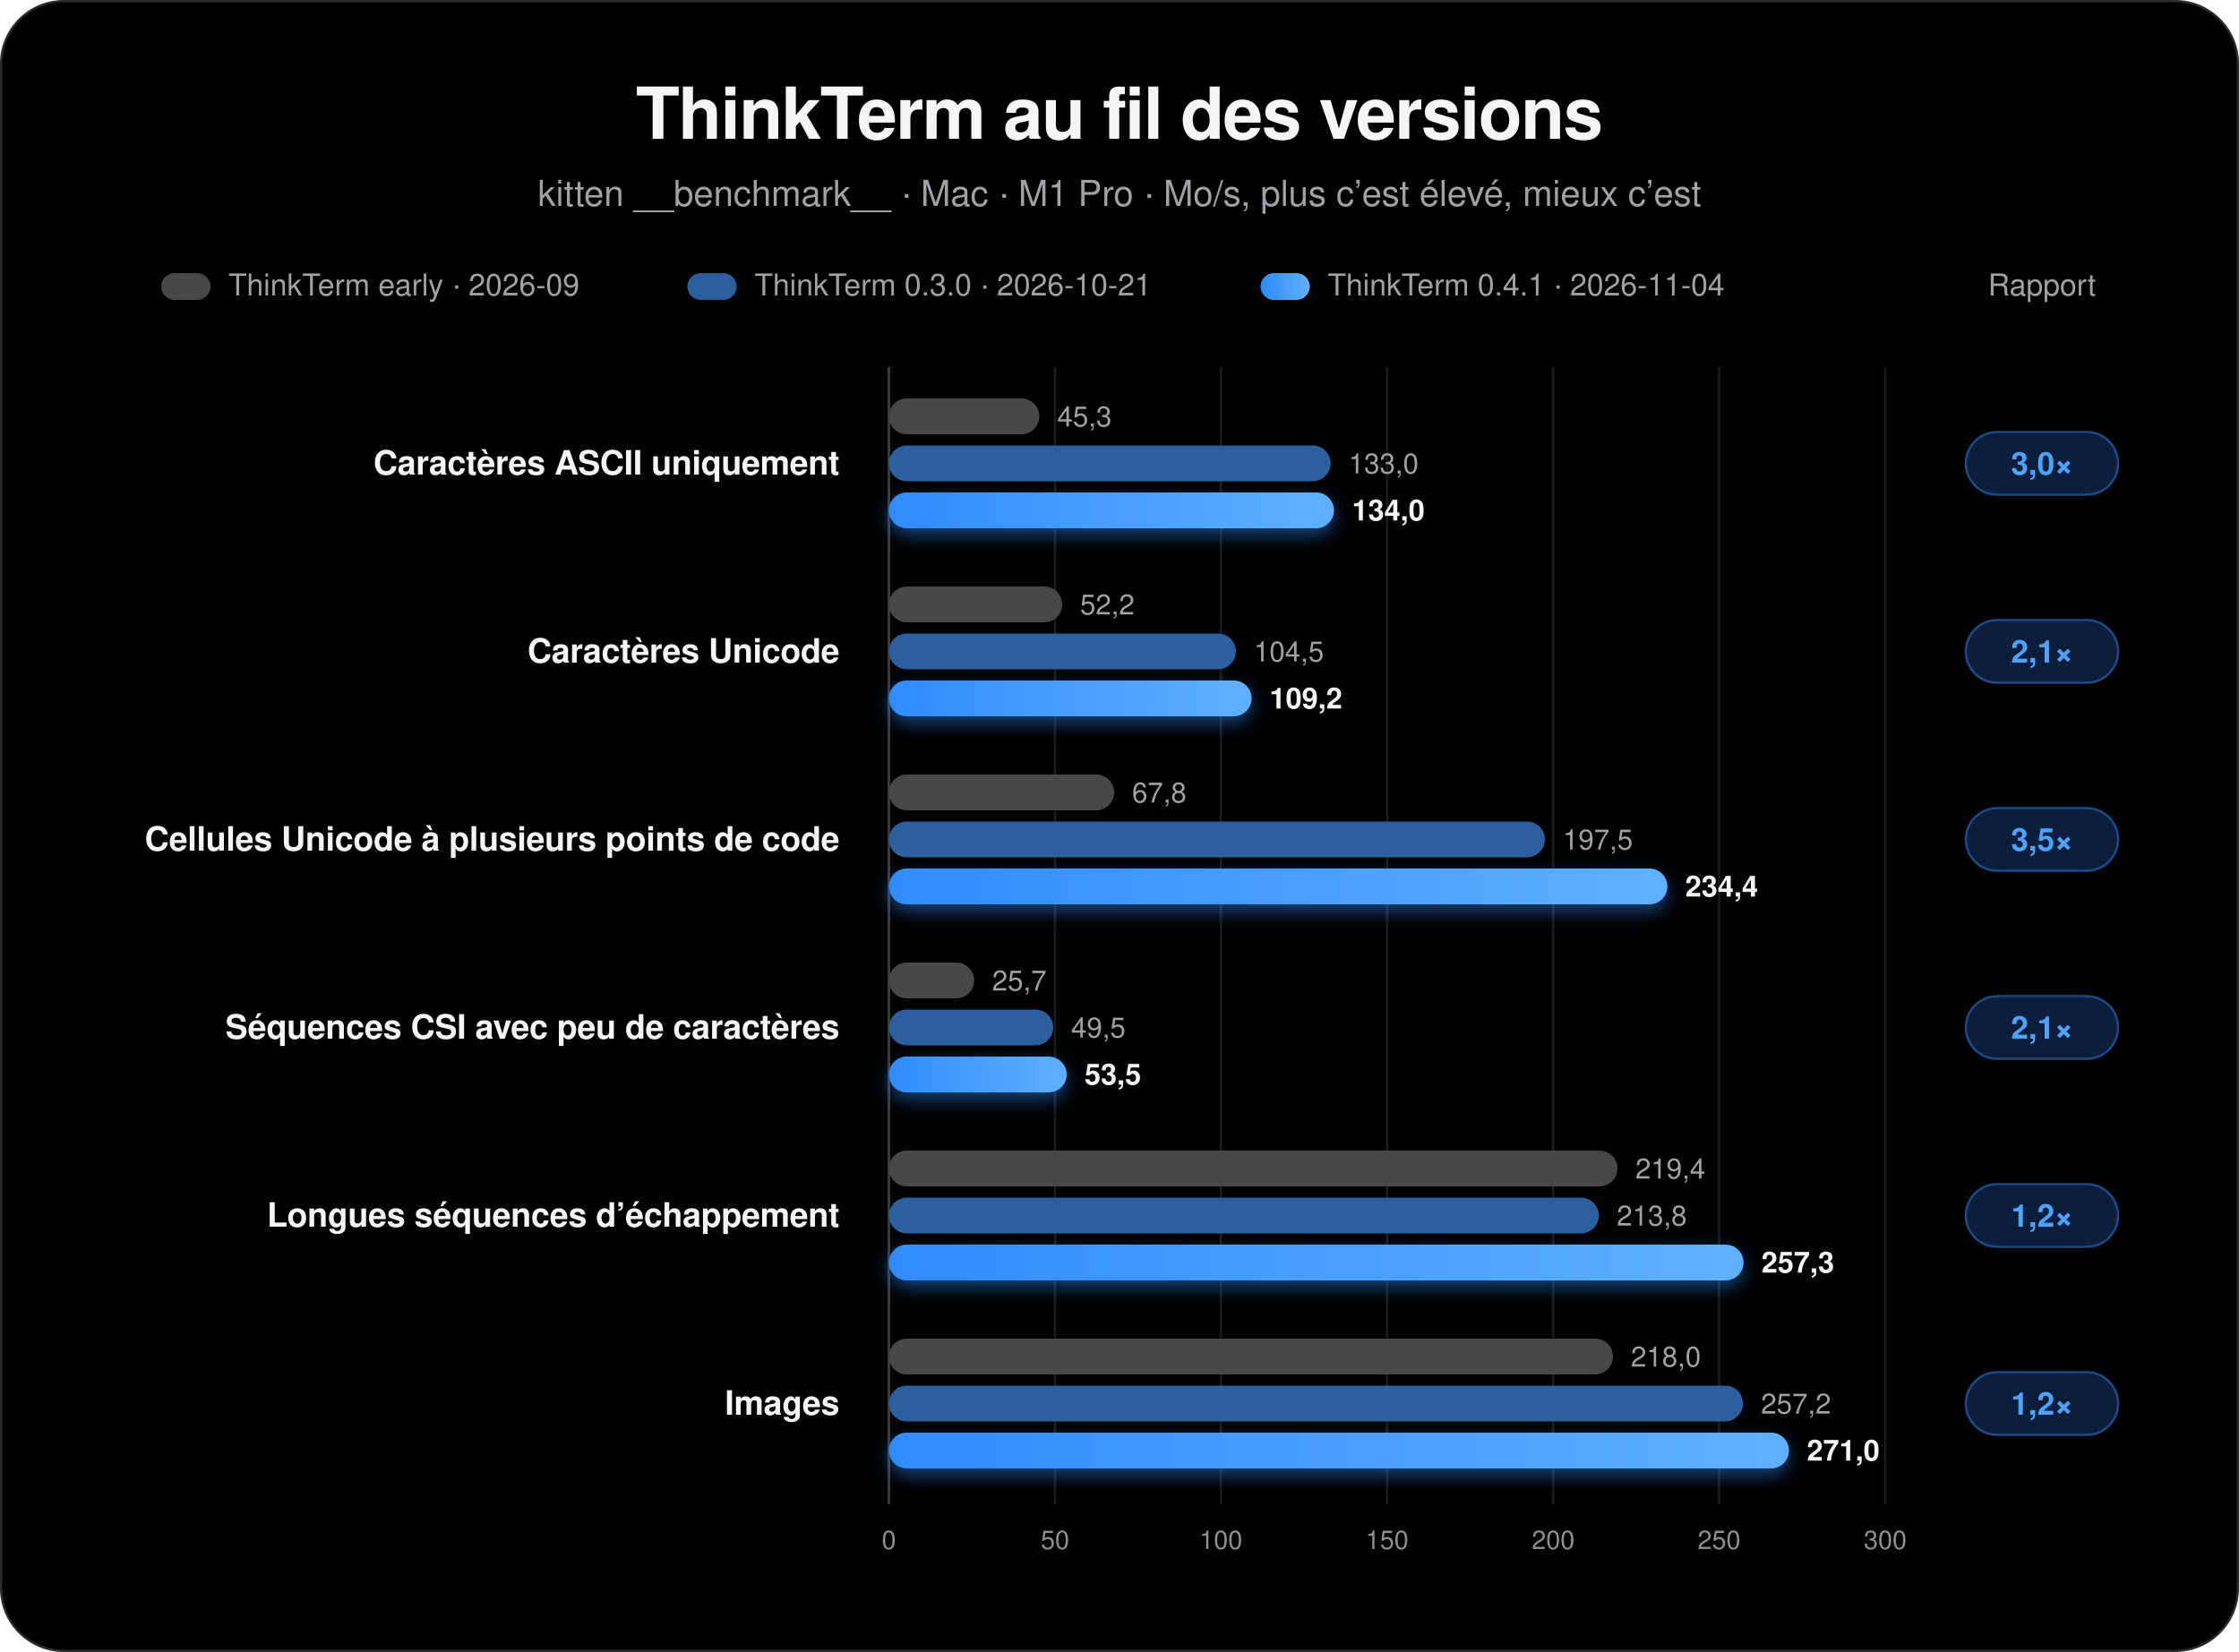
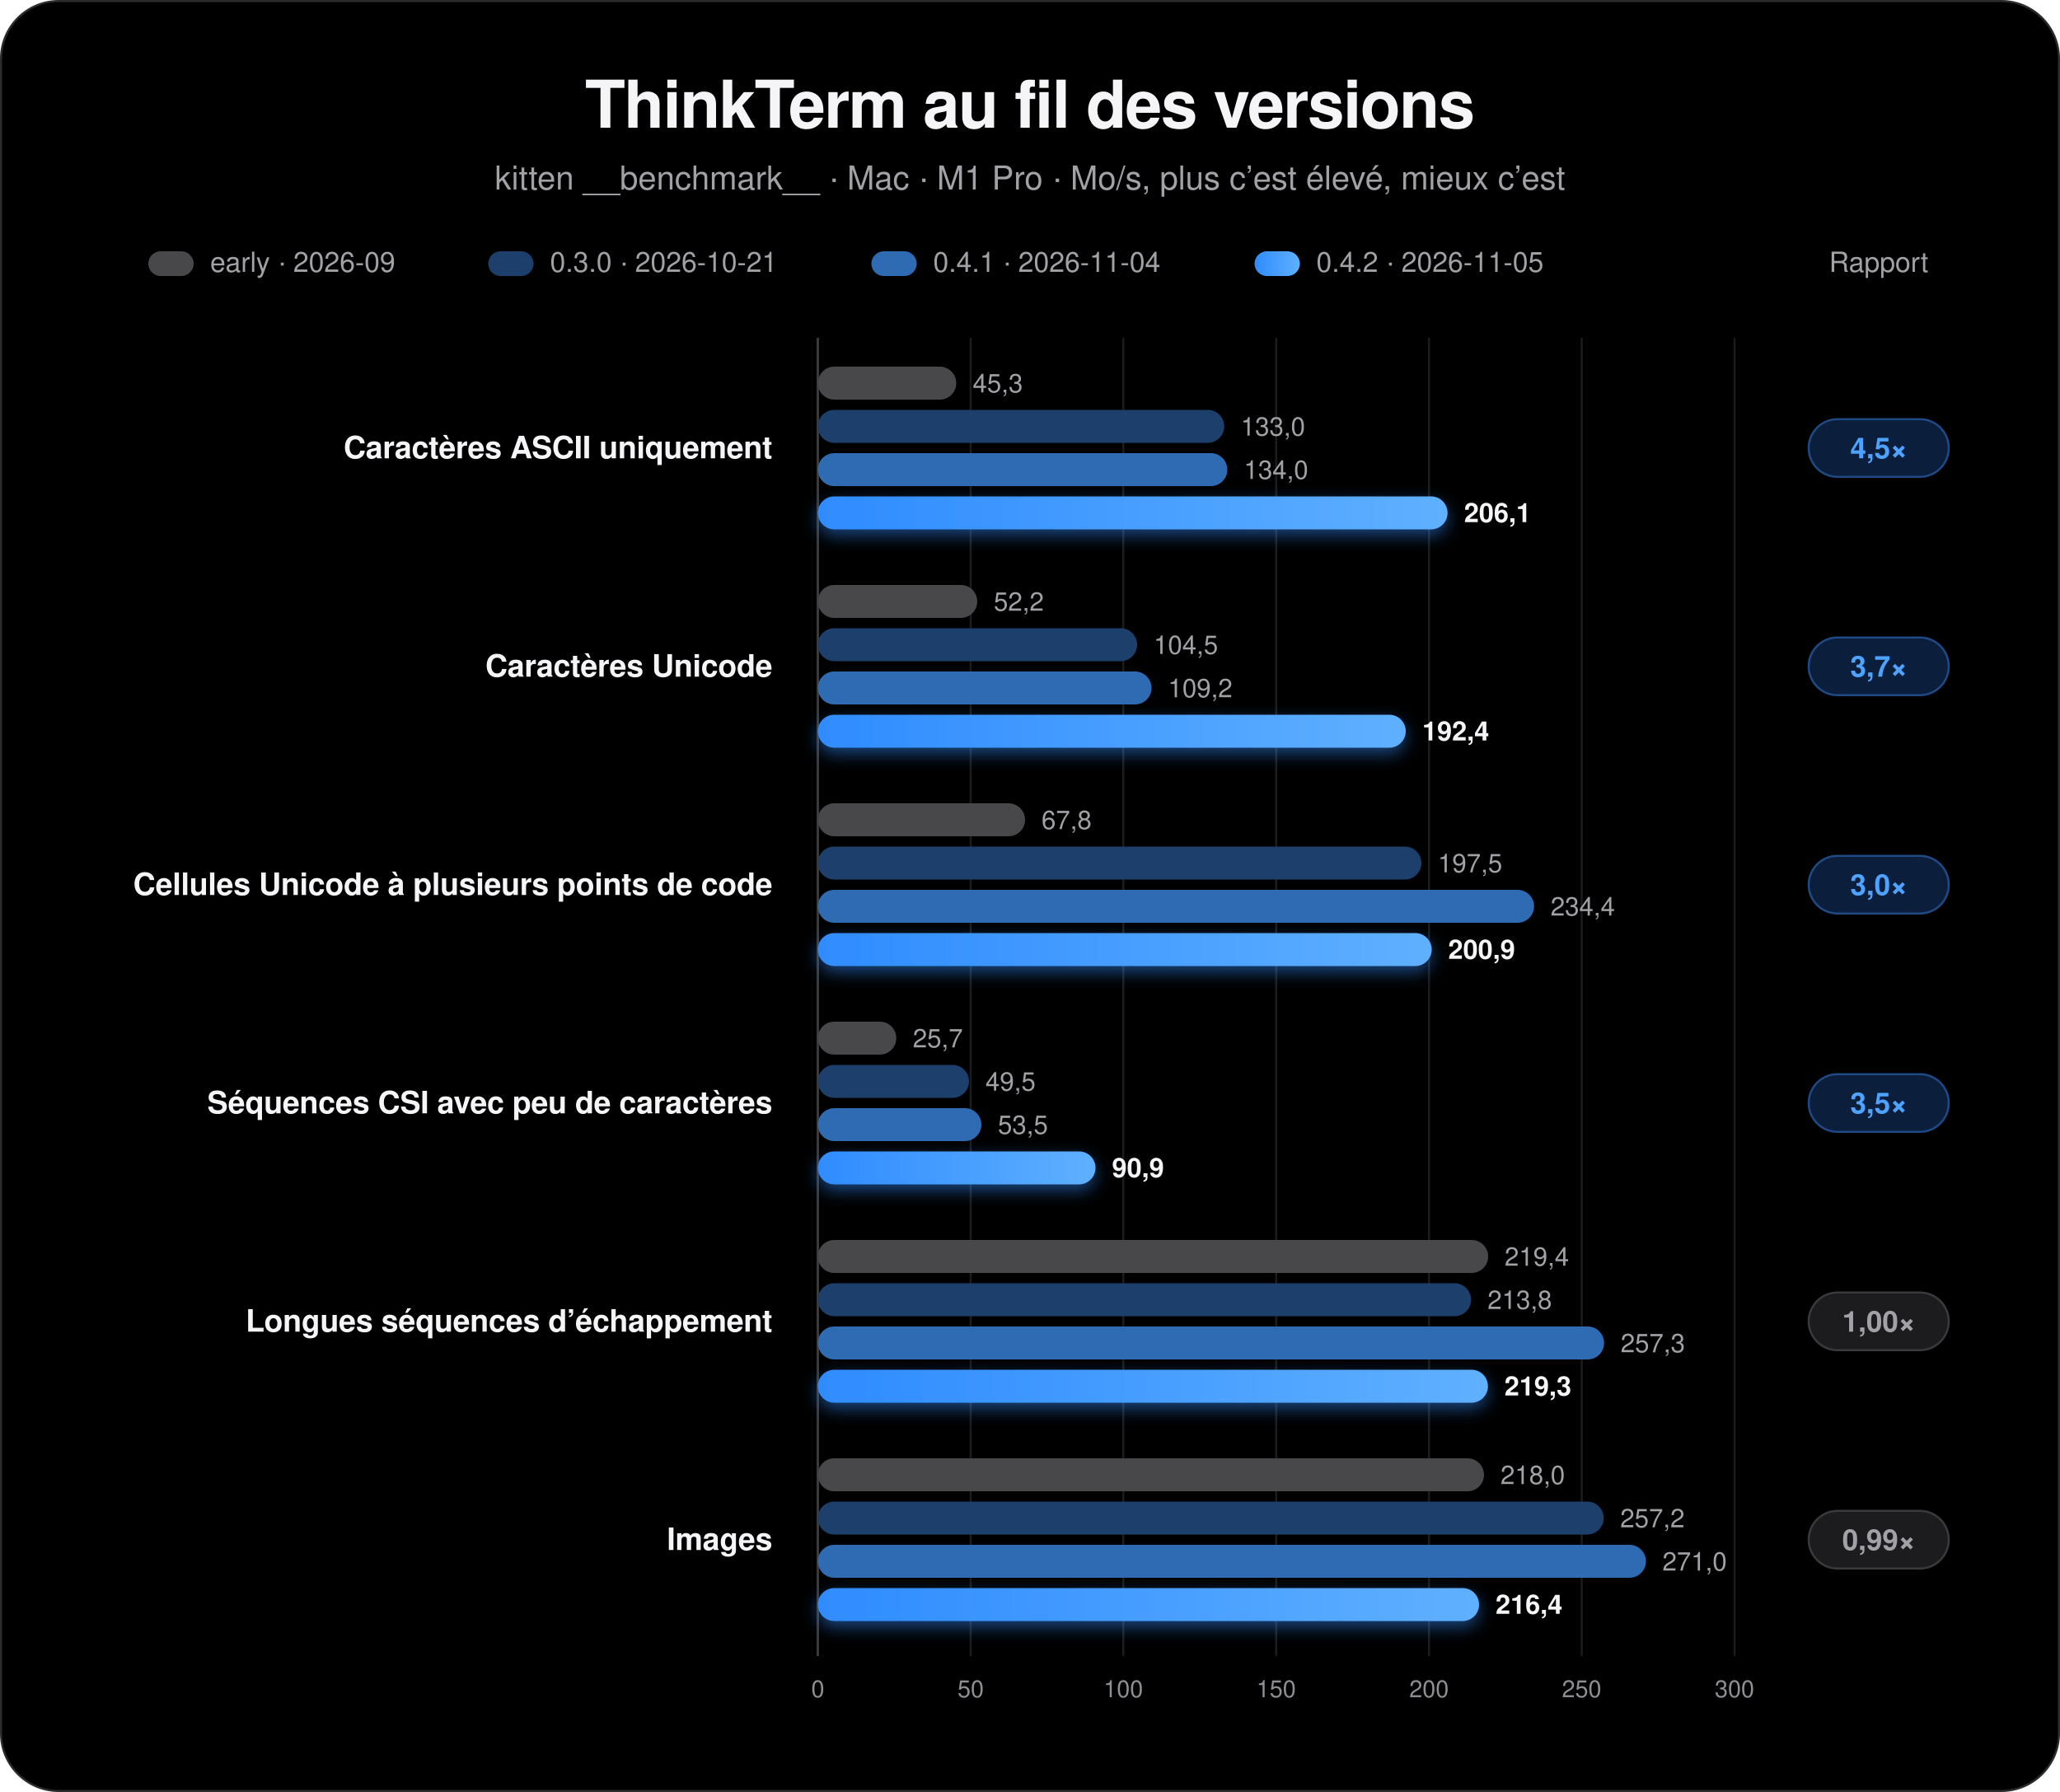
- <svg xmlns="http://www.w3.org/2000/svg" viewBox="0 0 1000 738" width="1000" height="738" role="img" aria-labelledby="t d">
+ <svg xmlns="http://www.w3.org/2000/svg" viewBox="0 0 1000 870" width="1000" height="870" role="img" aria-labelledby="t d">
  <defs>
    <linearGradient id="ours" x1="0" y1="0" x2="1" y2="0">
      <stop offset="0" stop-color="#2f8cff" />
      <stop offset="1" stop-color="#5fb0ff" />
    </linearGradient>
    <filter id="glow" x="-10%" y="-80%" width="120%" height="300%">
      <feDropShadow dx="0" dy="3" stdDeviation="4" flood-color="#2f8cff" flood-opacity="0.5" />
    </filter>
  </defs>
  <style>
text { font-family: -apple-system, BlinkMacSystemFont, 'SF Pro Display', 'SF Pro Text', 'Segoe UI', 'Helvetica Neue', Helvetica, Arial, sans-serif; fill: #f5f5f7; }
.headline { font-size: 32px; font-weight: 700; letter-spacing: -0.6px; }
.subhead { font-size: 16px; fill: #a1a1a6; }
.label { font-size: 15px; font-weight: 600; letter-spacing: -0.1px; }
.legend { font-size: 13.5px; font-weight: 500; fill: #a1a1a6; }
.val-ours { font-size: 13px; font-weight: 700; }
.val-theirs { font-size: 12.5px; font-weight: 500; fill: #a1a1a6; }
.tick { font-size: 11.5px; fill: #8e8e93; }
.caption { font-size: 13px; font-weight: 500; fill: #8e8e93; }
.grid { stroke: #1c1c1e; stroke-width: 1; }
.axis { stroke: #3a3a3c; stroke-width: 1.2; }
.ours { fill: url(#ours); }
.ours-bar { fill: url(#ours); filter: url(#glow); }
.theirs { fill: #48484a; }
- .mid { fill: #2c5f9e; }
+ .mid0 { fill: #1d3f6b; }
+ .mid1 { fill: #2f6bb3; }
.win { fill: #0b1f3d; stroke: #1f4a85; }
.win-t { font-size: 14px; font-weight: 700; fill: #4da3ff; }
.even { fill: #1c1c1e; stroke: #3a3a3c; }
.even-t { font-size: 14px; font-weight: 700; fill: #a1a1a6; }
</style>
-   <rect x="0.5" y="0.5" width="999" height="737" rx="28" fill="#000000" stroke="#2c2c2e" />
+   <rect x="0.5" y="0.5" width="999" height="869" rx="28" fill="#000000" stroke="#2c2c2e" />
  <text x="500" y="62" class="headline" text-anchor="middle">ThinkTerm au fil des versions</text>
  <text x="500" y="92" class="subhead" text-anchor="middle">kitten __benchmark__ · Mac · M1 Pro · Mo/s, plus c’est élevé, mieux c’est</text>
  <rect x="72" y="122" width="22" height="12" rx="6" class="theirs" />
-   <text x="102" y="132" class="legend">ThinkTerm early · 2026-09</text>
-   <rect x="307" y="122" width="22" height="12" rx="6" class="mid" />
-   <text x="337" y="132" class="legend">ThinkTerm 0.3.0 · 2026-10-21</text>
-   <rect x="563" y="122" width="22" height="12" rx="6" class="ours" />
-   <text x="593" y="132" class="legend">ThinkTerm 0.4.1 · 2026-11-04</text>
+   <text x="102" y="132" class="legend">early · 2026-09</text>
+   <rect x="237" y="122" width="22" height="12" rx="6" class="mid0" />
+   <text x="267" y="132" class="legend">0.3.0 · 2026-10-21</text>
+   <rect x="423" y="122" width="22" height="12" rx="6" class="mid1" />
+   <text x="453" y="132" class="legend">0.4.1 · 2026-11-04</text>
+   <rect x="609" y="122" width="22" height="12" rx="6" class="ours" />
+   <text x="639" y="132" class="legend">0.4.2 · 2026-11-05</text>
  <text x="912" y="132" class="legend" text-anchor="middle">Rapport</text>
-   <line x1="471.2" y1="164" x2="471.2" y2="672" class="grid" />
-   <text x="471.2" y="692" class="tick" text-anchor="middle">50</text>
-   <line x1="545.3" y1="164" x2="545.3" y2="672" class="grid" />
-   <text x="545.3" y="692" class="tick" text-anchor="middle">100</text>
-   <line x1="619.5" y1="164" x2="619.5" y2="672" class="grid" />
-   <text x="619.5" y="692" class="tick" text-anchor="middle">150</text>
-   <line x1="693.7" y1="164" x2="693.7" y2="672" class="grid" />
-   <text x="693.7" y="692" class="tick" text-anchor="middle">200</text>
-   <line x1="767.8" y1="164" x2="767.8" y2="672" class="grid" />
-   <text x="767.8" y="692" class="tick" text-anchor="middle">250</text>
-   <line x1="842.0" y1="164" x2="842.0" y2="672" class="grid" />
-   <text x="842.0" y="692" class="tick" text-anchor="middle">300</text>
-   <line x1="397" y1="164" x2="397" y2="672" class="axis" />
-   <text x="397" y="692" class="tick" text-anchor="middle">0</text>
-   <text x="375" y="212.0" class="label" text-anchor="end">Caractères ASCII uniquement</text>
+   <line x1="471.2" y1="164" x2="471.2" y2="804" class="grid" />
+   <text x="471.2" y="824" class="tick" text-anchor="middle">50</text>
+   <line x1="545.3" y1="164" x2="545.3" y2="804" class="grid" />
+   <text x="545.3" y="824" class="tick" text-anchor="middle">100</text>
+   <line x1="619.5" y1="164" x2="619.5" y2="804" class="grid" />
+   <text x="619.5" y="824" class="tick" text-anchor="middle">150</text>
+   <line x1="693.7" y1="164" x2="693.7" y2="804" class="grid" />
+   <text x="693.7" y="824" class="tick" text-anchor="middle">200</text>
+   <line x1="767.8" y1="164" x2="767.8" y2="804" class="grid" />
+   <text x="767.8" y="824" class="tick" text-anchor="middle">250</text>
+   <line x1="842.0" y1="164" x2="842.0" y2="804" class="grid" />
+   <text x="842.0" y="824" class="tick" text-anchor="middle">300</text>
+   <line x1="397" y1="164" x2="397" y2="804" class="axis" />
+   <text x="397" y="824" class="tick" text-anchor="middle">0</text>
+   <text x="375" y="222.5" class="label" text-anchor="end">Caractères ASCII uniquement</text>
  <rect x="397" y="178" width="67.2" height="16" rx="8.0" class="theirs" />
  <text x="472.2" y="190.5" class="val-theirs">45,3</text>
-   <rect x="397" y="199" width="197.3" height="16" rx="8.0" class="mid" />
+   <rect x="397" y="199" width="197.3" height="16" rx="8.0" class="mid0" />
  <text x="602.3" y="211.5" class="val-theirs">133,0</text>
-   <rect x="397" y="220" width="198.8" height="16" rx="8.0" class="ours-bar" />
-   <text x="603.8" y="232.5" class="val-ours">134,0</text>
-   <rect x="878" y="193.0" width="68" height="28" rx="14" class="win" />
-   <text x="912" y="212.0" class="win-t" text-anchor="middle">3,0×</text>
-   <text x="375" y="296.0" class="label" text-anchor="end">Caractères Unicode</text>
-   <rect x="397" y="262" width="77.4" height="16" rx="8.0" class="theirs" />
-   <text x="482.4" y="274.5" class="val-theirs">52,2</text>
-   <rect x="397" y="283" width="155.0" height="16" rx="8.0" class="mid" />
-   <text x="560.0" y="295.5" class="val-theirs">104,5</text>
-   <rect x="397" y="304" width="162.0" height="16" rx="8.0" class="ours-bar" />
-   <text x="567.0" y="316.5" class="val-ours">109,2</text>
-   <rect x="878" y="277.0" width="68" height="28" rx="14" class="win" />
-   <text x="912" y="296.0" class="win-t" text-anchor="middle">2,1×</text>
-   <text x="375" y="380.0" class="label" text-anchor="end">Cellules Unicode à plusieurs points de code</text>
-   <rect x="397" y="346" width="100.6" height="16" rx="8.0" class="theirs" />
-   <text x="505.6" y="358.5" class="val-theirs">67,8</text>
-   <rect x="397" y="367" width="293.0" height="16" rx="8.0" class="mid" />
-   <text x="698.0" y="379.5" class="val-theirs">197,5</text>
-   <rect x="397" y="388" width="347.7" height="16" rx="8.0" class="ours-bar" />
-   <text x="752.7" y="400.5" class="val-ours">234,4</text>
-   <rect x="878" y="361.0" width="68" height="28" rx="14" class="win" />
-   <text x="912" y="380.0" class="win-t" text-anchor="middle">3,5×</text>
-   <text x="375" y="464.0" class="label" text-anchor="end">Séquences CSI avec peu de caractères</text>
-   <rect x="397" y="430" width="38.1" height="16" rx="8.0" class="theirs" />
-   <text x="443.1" y="442.5" class="val-theirs">25,7</text>
-   <rect x="397" y="451" width="73.4" height="16" rx="8.0" class="mid" />
-   <text x="478.4" y="463.5" class="val-theirs">49,5</text>
-   <rect x="397" y="472" width="79.4" height="16" rx="8.0" class="ours-bar" />
-   <text x="484.4" y="484.5" class="val-ours">53,5</text>
-   <rect x="878" y="445.0" width="68" height="28" rx="14" class="win" />
-   <text x="912" y="464.0" class="win-t" text-anchor="middle">2,1×</text>
-   <text x="375" y="548.0" class="label" text-anchor="end">Longues séquences d’échappement</text>
-   <rect x="397" y="514" width="325.4" height="16" rx="8.0" class="theirs" />
-   <text x="730.4" y="526.5" class="val-theirs">219,4</text>
-   <rect x="397" y="535" width="317.1" height="16" rx="8.0" class="mid" />
-   <text x="722.1" y="547.5" class="val-theirs">213,8</text>
-   <rect x="397" y="556" width="381.7" height="16" rx="8.0" class="ours-bar" />
-   <text x="786.7" y="568.5" class="val-ours">257,3</text>
-   <rect x="878" y="529.0" width="68" height="28" rx="14" class="win" />
-   <text x="912" y="548.0" class="win-t" text-anchor="middle">1,2×</text>
-   <text x="375" y="632.0" class="label" text-anchor="end">Images</text>
-   <rect x="397" y="598" width="323.4" height="16" rx="8.0" class="theirs" />
-   <text x="728.4" y="610.5" class="val-theirs">218,0</text>
-   <rect x="397" y="619" width="381.5" height="16" rx="8.0" class="mid" />
-   <text x="786.5" y="631.5" class="val-theirs">257,2</text>
-   <rect x="397" y="640" width="402.0" height="16" rx="8.0" class="ours-bar" />
-   <text x="807.0" y="652.5" class="val-ours">271,0</text>
-   <rect x="878" y="613.0" width="68" height="28" rx="14" class="win" />
-   <text x="912" y="632.0" class="win-t" text-anchor="middle">1,2×</text>
+   <rect x="397" y="220" width="198.8" height="16" rx="8.0" class="mid1" />
+   <text x="603.8" y="232.5" class="val-theirs">134,0</text>
+   <rect x="397" y="241" width="305.7" height="16" rx="8.0" class="ours-bar" />
+   <text x="710.7" y="253.5" class="val-ours">206,1</text>
+   <rect x="878" y="203.5" width="68" height="28" rx="14" class="win" />
+   <text x="912" y="222.5" class="win-t" text-anchor="middle">4,5×</text>
+   <text x="375" y="328.5" class="label" text-anchor="end">Caractères Unicode</text>
+   <rect x="397" y="284" width="77.4" height="16" rx="8.0" class="theirs" />
+   <text x="482.4" y="296.5" class="val-theirs">52,2</text>
+   <rect x="397" y="305" width="155.0" height="16" rx="8.0" class="mid0" />
+   <text x="560.0" y="317.5" class="val-theirs">104,5</text>
+   <rect x="397" y="326" width="162.0" height="16" rx="8.0" class="mid1" />
+   <text x="567.0" y="338.5" class="val-theirs">109,2</text>
+   <rect x="397" y="347" width="285.4" height="16" rx="8.0" class="ours-bar" />
+   <text x="690.4" y="359.5" class="val-ours">192,4</text>
+   <rect x="878" y="309.5" width="68" height="28" rx="14" class="win" />
+   <text x="912" y="328.5" class="win-t" text-anchor="middle">3,7×</text>
+   <text x="375" y="434.5" class="label" text-anchor="end">Cellules Unicode à plusieurs points de code</text>
+   <rect x="397" y="390" width="100.6" height="16" rx="8.0" class="theirs" />
+   <text x="505.6" y="402.5" class="val-theirs">67,8</text>
+   <rect x="397" y="411" width="293.0" height="16" rx="8.0" class="mid0" />
+   <text x="698.0" y="423.5" class="val-theirs">197,5</text>
+   <rect x="397" y="432" width="347.7" height="16" rx="8.0" class="mid1" />
+   <text x="752.7" y="444.5" class="val-theirs">234,4</text>
+   <rect x="397" y="453" width="298.0" height="16" rx="8.0" class="ours-bar" />
+   <text x="703.0" y="465.5" class="val-ours">200,9</text>
+   <rect x="878" y="415.5" width="68" height="28" rx="14" class="win" />
+   <text x="912" y="434.5" class="win-t" text-anchor="middle">3,0×</text>
+   <text x="375" y="540.5" class="label" text-anchor="end">Séquences CSI avec peu de caractères</text>
+   <rect x="397" y="496" width="38.1" height="16" rx="8.0" class="theirs" />
+   <text x="443.1" y="508.5" class="val-theirs">25,7</text>
+   <rect x="397" y="517" width="73.4" height="16" rx="8.0" class="mid0" />
+   <text x="478.4" y="529.5" class="val-theirs">49,5</text>
+   <rect x="397" y="538" width="79.4" height="16" rx="8.0" class="mid1" />
+   <text x="484.4" y="550.5" class="val-theirs">53,5</text>
+   <rect x="397" y="559" width="134.8" height="16" rx="8.0" class="ours-bar" />
+   <text x="539.8" y="571.5" class="val-ours">90,9</text>
+   <rect x="878" y="521.5" width="68" height="28" rx="14" class="win" />
+   <text x="912" y="540.5" class="win-t" text-anchor="middle">3,5×</text>
+   <text x="375" y="646.5" class="label" text-anchor="end">Longues séquences d’échappement</text>
+   <rect x="397" y="602" width="325.4" height="16" rx="8.0" class="theirs" />
+   <text x="730.4" y="614.5" class="val-theirs">219,4</text>
+   <rect x="397" y="623" width="317.1" height="16" rx="8.0" class="mid0" />
+   <text x="722.1" y="635.5" class="val-theirs">213,8</text>
+   <rect x="397" y="644" width="381.7" height="16" rx="8.0" class="mid1" />
+   <text x="786.7" y="656.5" class="val-theirs">257,3</text>
+   <rect x="397" y="665" width="325.3" height="16" rx="8.0" class="ours-bar" />
+   <text x="730.3" y="677.5" class="val-ours">219,3</text>
+   <rect x="878" y="627.5" width="68" height="28" rx="14" class="even" />
+   <text x="912" y="646.5" class="even-t" text-anchor="middle">1,00×</text>
+   <text x="375" y="752.5" class="label" text-anchor="end">Images</text>
+   <rect x="397" y="708" width="323.4" height="16" rx="8.0" class="theirs" />
+   <text x="728.4" y="720.5" class="val-theirs">218,0</text>
+   <rect x="397" y="729" width="381.5" height="16" rx="8.0" class="mid0" />
+   <text x="786.5" y="741.5" class="val-theirs">257,2</text>
+   <rect x="397" y="750" width="402.0" height="16" rx="8.0" class="mid1" />
+   <text x="807.0" y="762.5" class="val-theirs">271,0</text>
+   <rect x="397" y="771" width="321.0" height="16" rx="8.0" class="ours-bar" />
+   <text x="726.0" y="783.5" class="val-ours">216,4</text>
+   <rect x="878" y="733.5" width="68" height="28" rx="14" class="even" />
+   <text x="912" y="752.5" class="even-t" text-anchor="middle">0,99×</text>
</svg>
